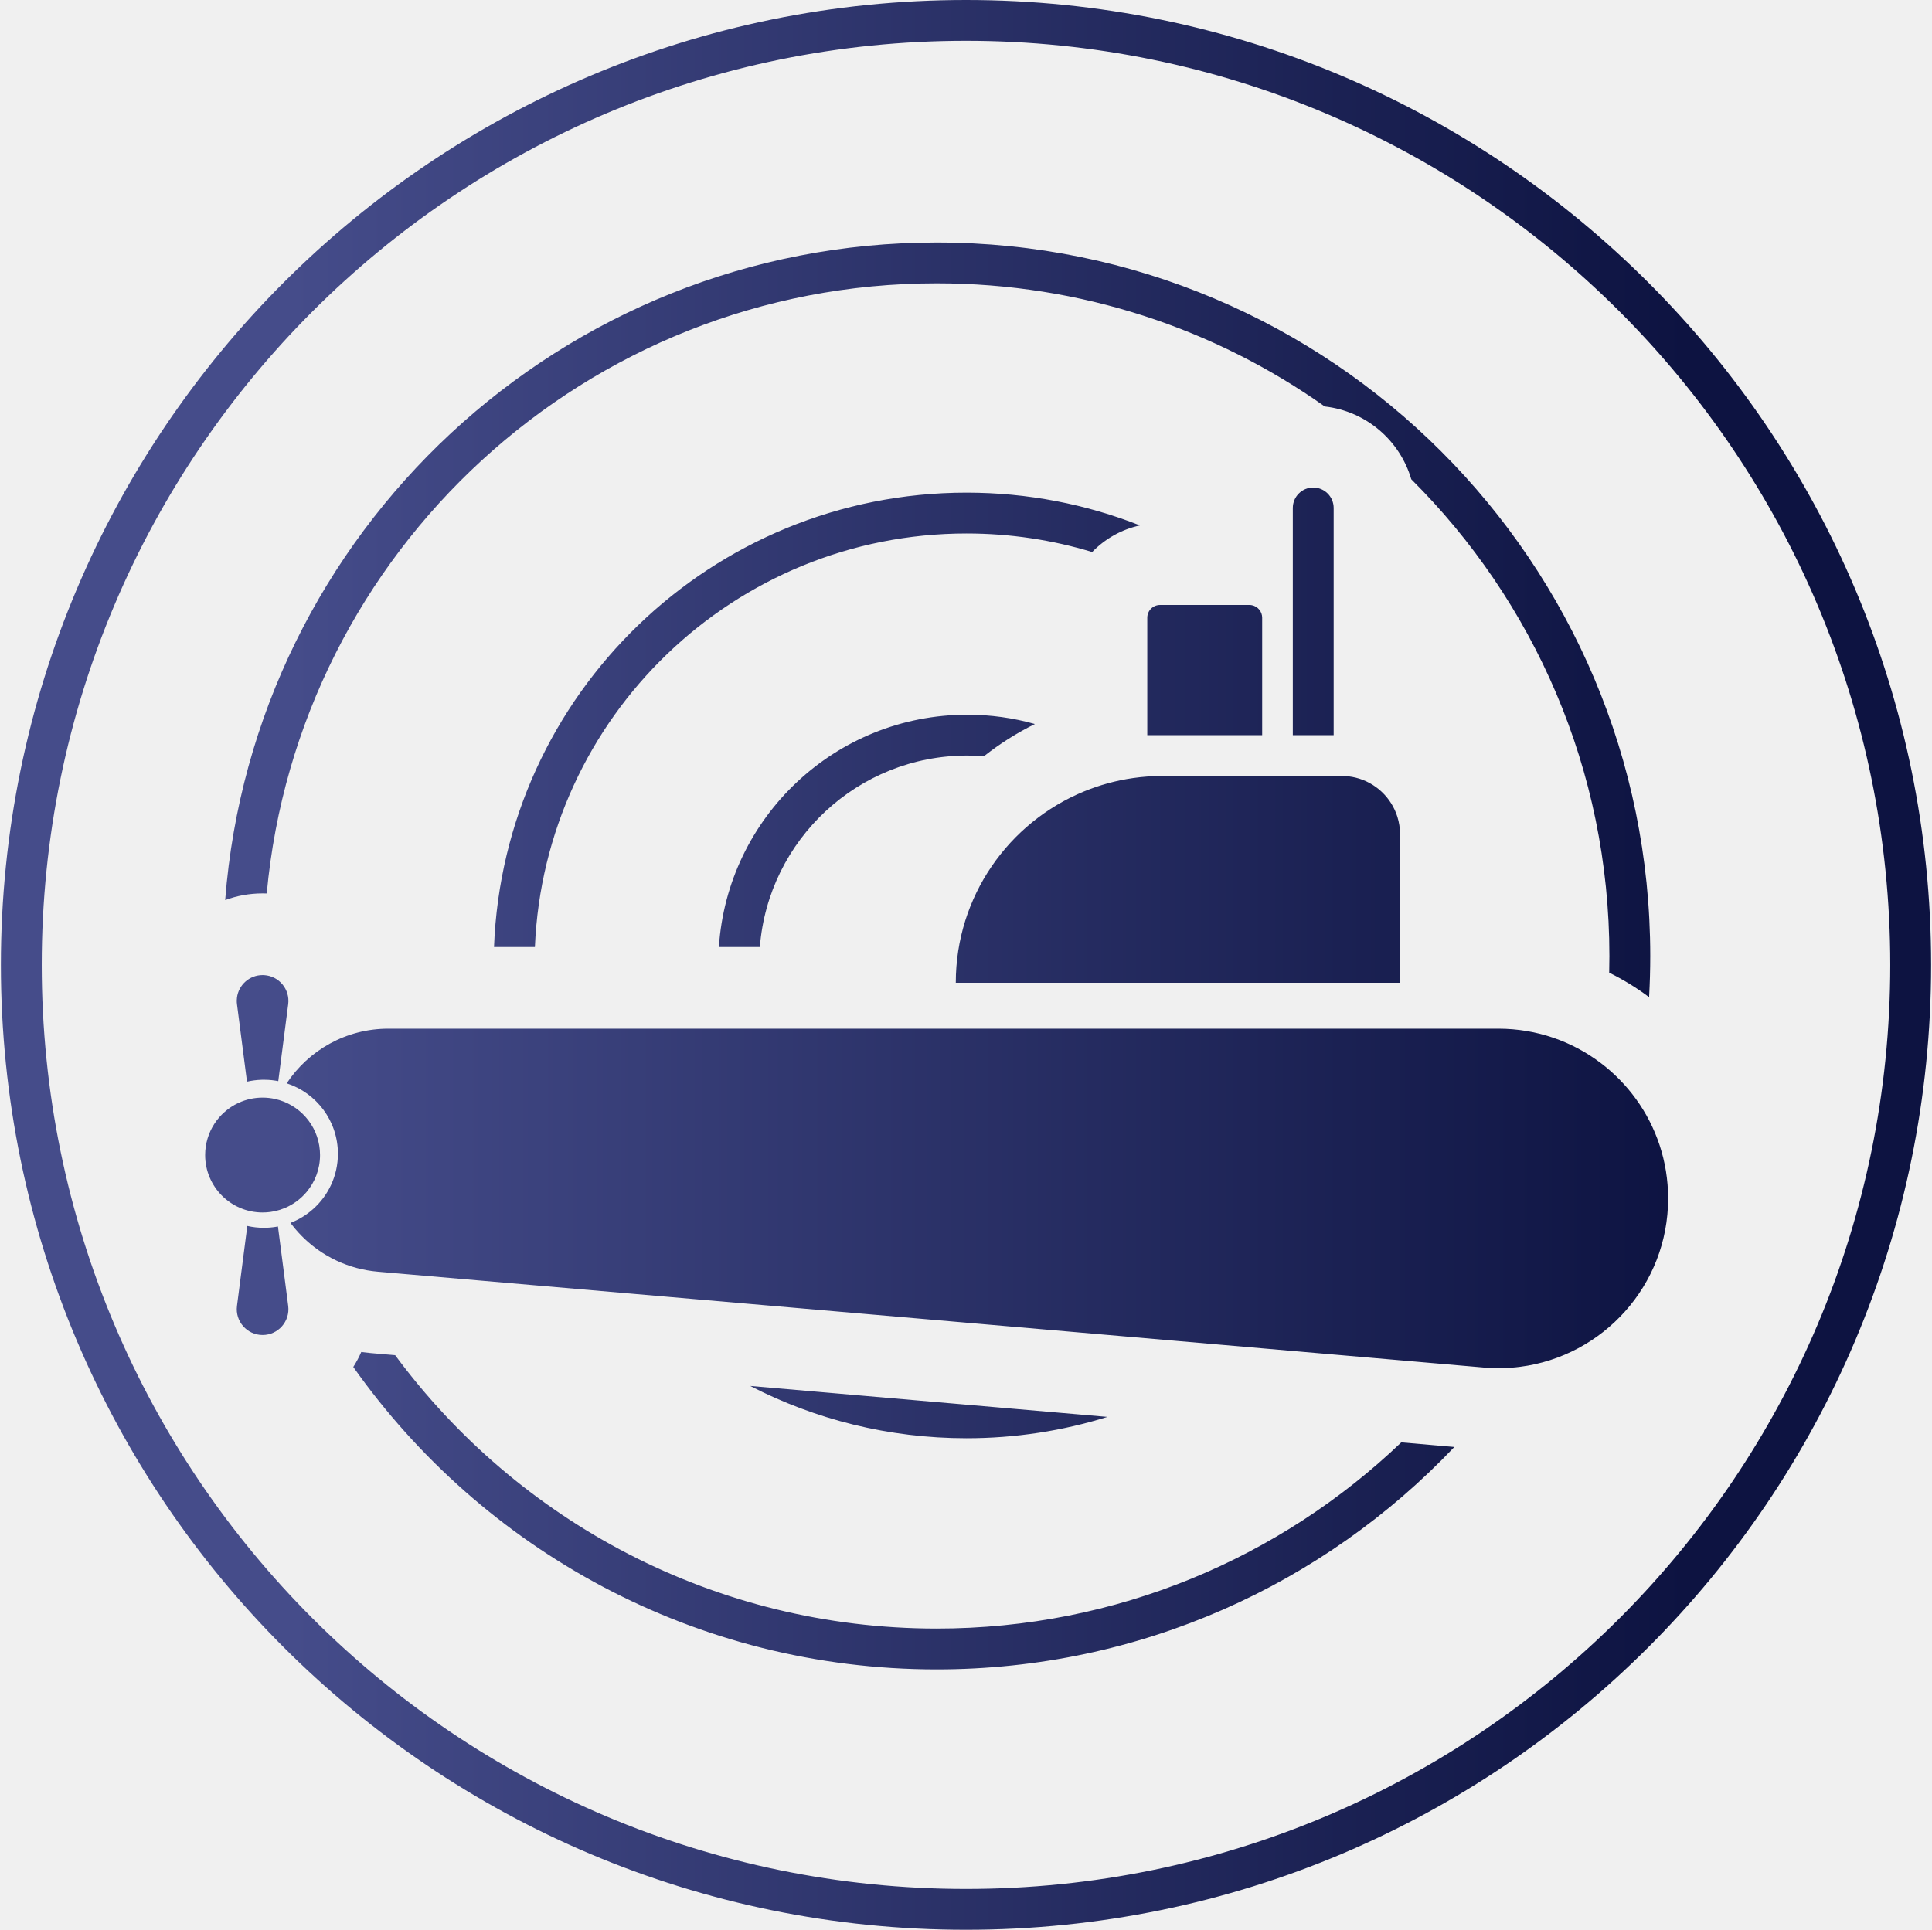
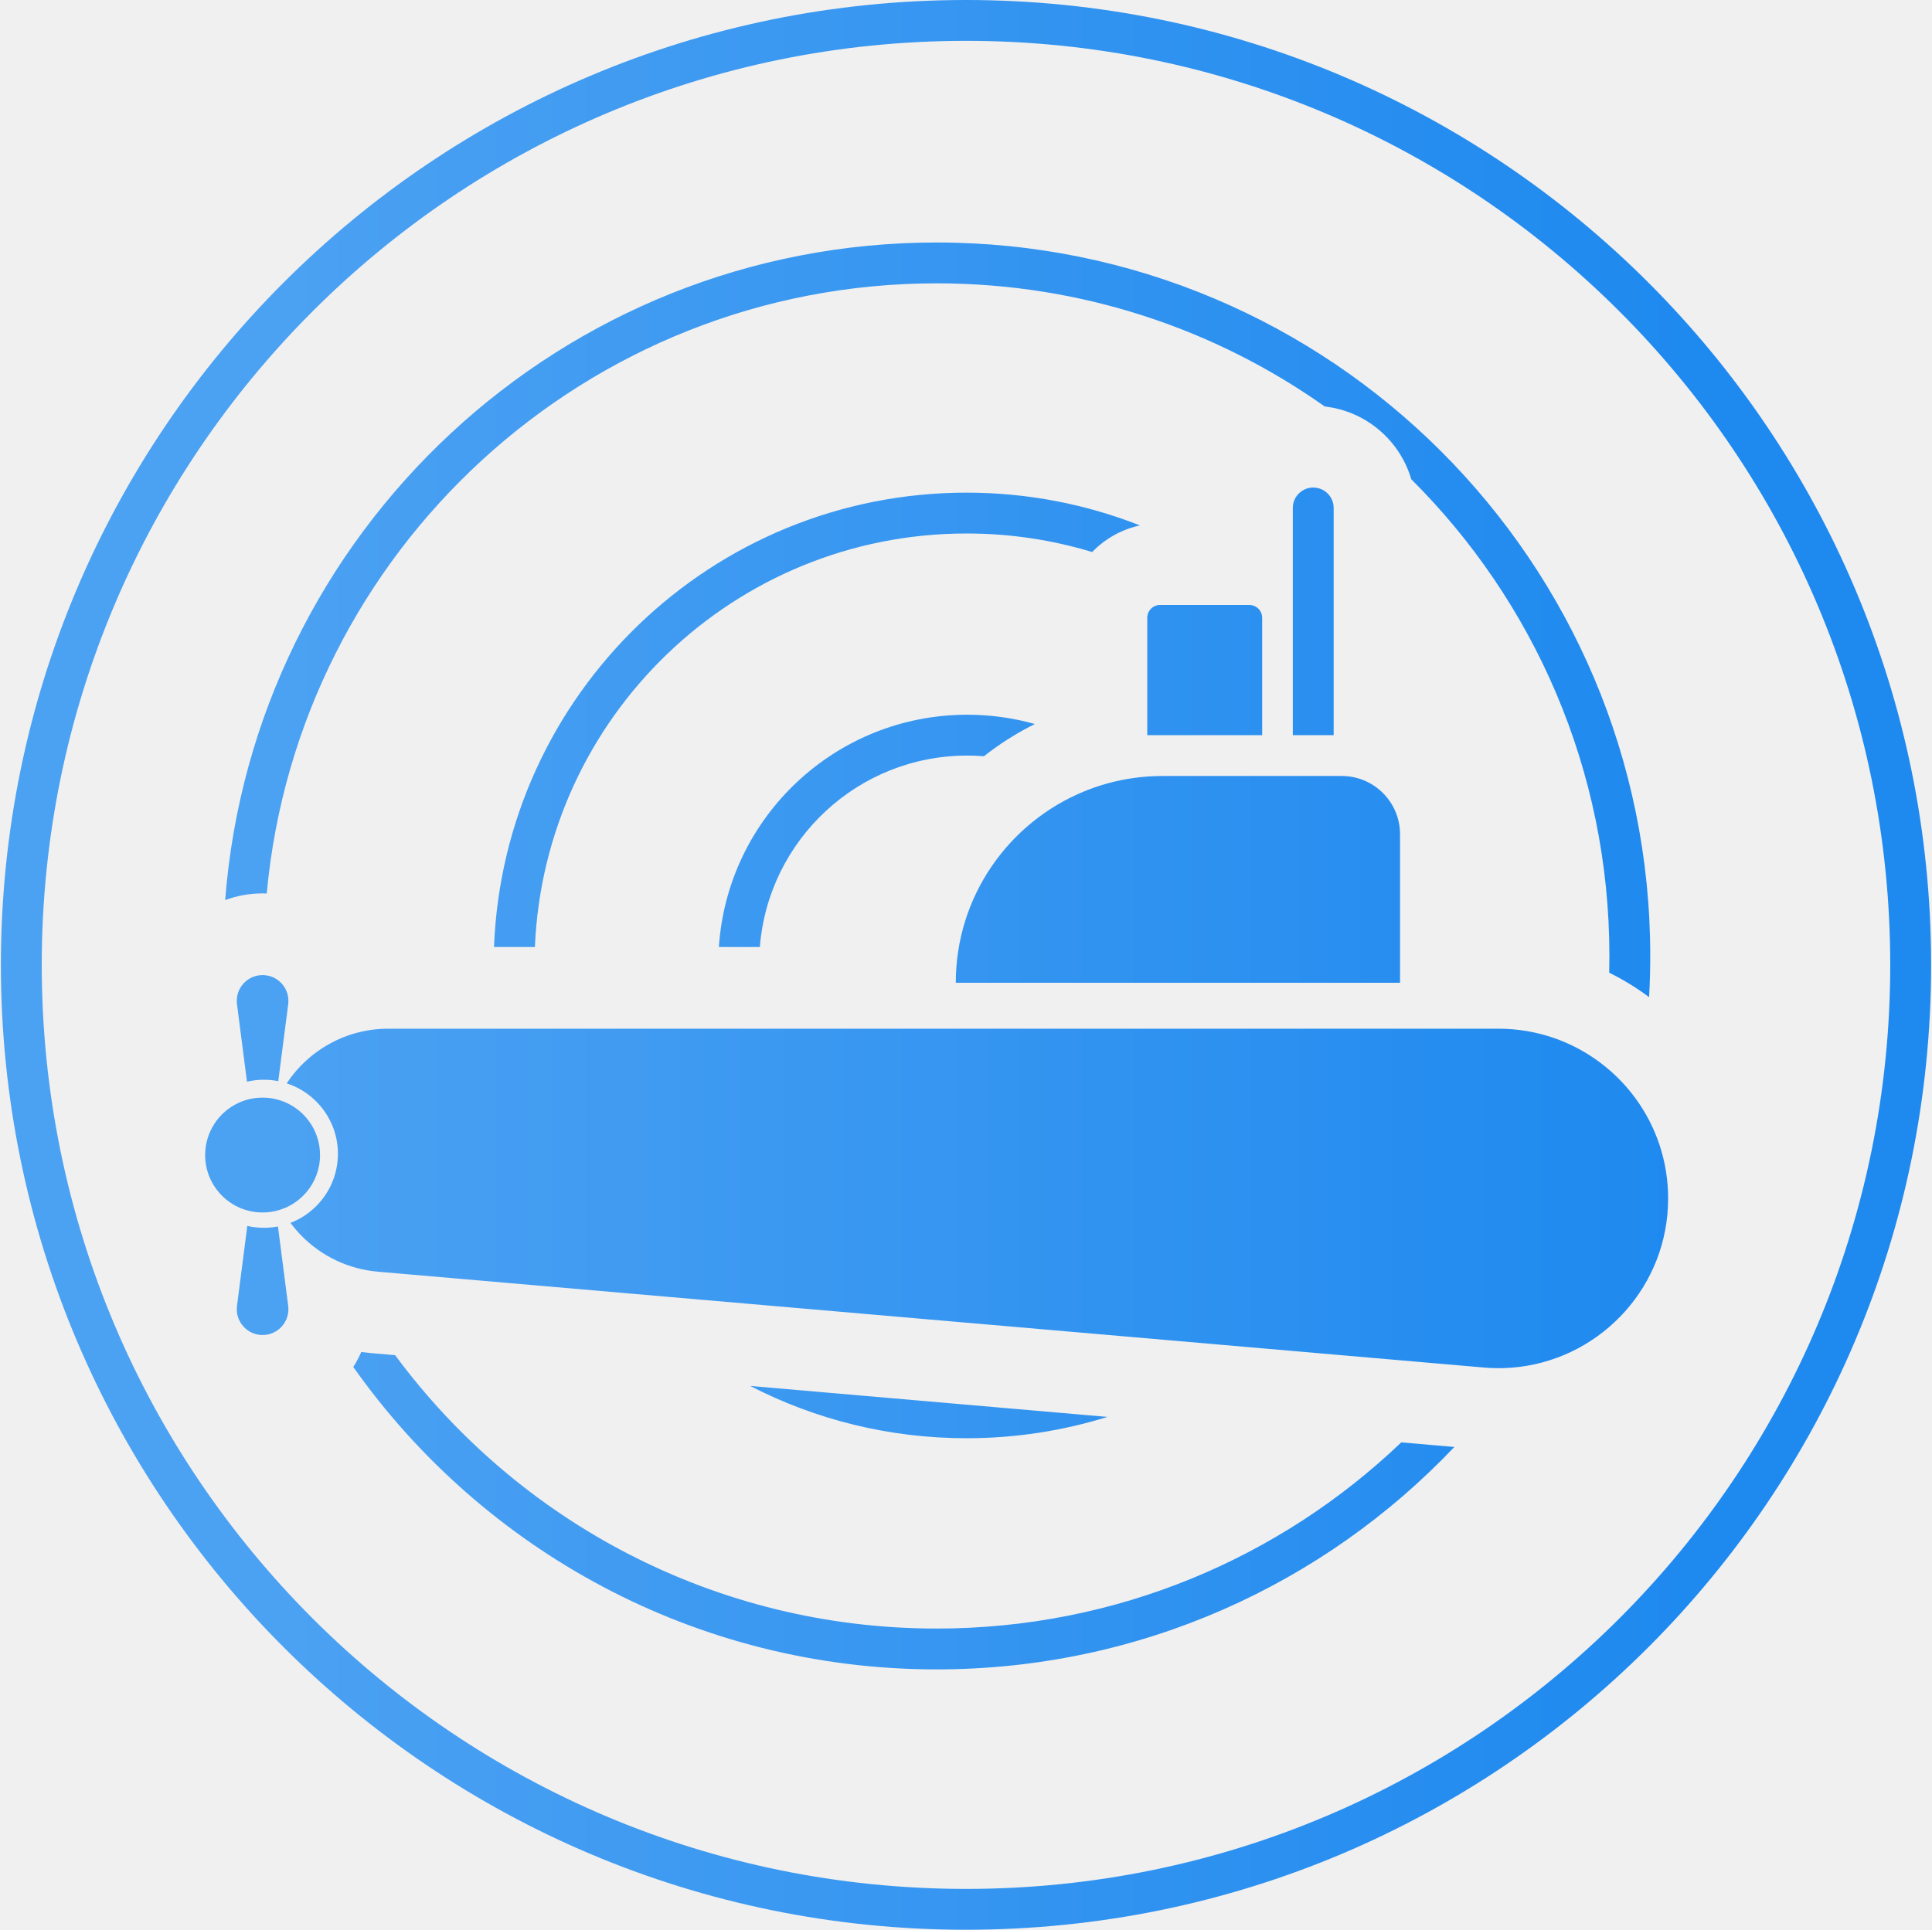
<svg xmlns="http://www.w3.org/2000/svg" width="1081" height="1080" viewBox="0 0 1081 1080" fill="none">
  <g clip-path="url(#clip0_2001_170)">
-     <path fill-rule="evenodd" clip-rule="evenodd" d="M1057.64 540C1057.64 825.61 826.11 1057.14 540.5 1057.14C254.89 1057.14 23.357 825.61 23.357 540C23.357 254.39 254.89 22.857 540.5 22.857C826.11 22.857 1057.64 254.39 1057.64 540ZM1080.5 540C1080.5 838.234 838.734 1080 540.5 1080C242.266 1080 0.5 838.234 0.5 540C0.5 241.766 242.266 0 540.5 0C838.734 0 1080.5 241.766 1080.5 540ZM900.5 535C900.5 538.133 900.462 541.256 900.386 544.371C908.268 548.248 915.736 552.841 922.702 558.065C923.137 550.432 923.357 542.742 923.357 535C923.357 314.481 744.591 135.714 524.071 135.714C314.074 135.714 141.941 297.827 125.992 503.733C132.491 501.322 139.538 500 146.929 500C147.704 500 148.476 500.015 149.244 500.043C166.879 308.536 327.962 158.571 524.071 158.571C604.961 158.571 679.892 184.085 741.255 227.505C764.352 230.107 783.281 246.479 789.639 268.218C858.116 336.386 900.5 430.743 900.5 535ZM915.336 615.025C909.827 607.423 903.219 600.669 895.745 594.996C879.804 582.895 859.924 575.714 838.366 575.714H803.067H779.984H675.688H651.83H430.598H406.741H301.645H278.562H217.271C193.488 575.714 172.599 587.888 160.419 606.293C177.047 611.679 189.071 627.292 189.071 645.714C189.071 658.013 183.713 669.059 175.202 676.647C171.511 679.938 167.226 682.579 162.529 684.388C162.637 684.534 162.746 684.679 162.855 684.824C162.999 685.014 163.143 685.204 163.289 685.393C164.459 686.911 165.691 688.379 166.983 689.793C171.455 694.685 176.636 698.927 182.371 702.352C184.322 703.517 186.336 704.588 188.409 705.558C195.474 708.863 203.213 710.998 211.389 711.706L350.099 723.73L387.148 726.941L660.139 750.603L697.152 753.812L822.345 764.663L830.163 765.341C837.105 765.943 843.924 765.785 850.543 764.938C896.842 759.02 933.357 719.437 933.357 670.705C933.357 649.907 926.673 630.67 915.336 615.025ZM745.371 411.429H723.357V381.823V348.764V284.286C723.357 277.974 728.474 272.857 734.786 272.857C741.098 272.857 746.214 277.974 746.214 284.286V373.496V411.429H745.371ZM540.814 275.714C575.056 275.714 607.778 282.218 637.813 294.059C627.447 296.307 618.215 301.597 611.097 308.947C588.856 302.2 565.259 298.571 540.814 298.571C410.759 298.571 304.691 401.273 299.288 530H276.412C281.83 388.646 398.134 275.714 540.814 275.714ZM700.5 338.714C700.038 338.621 699.561 338.571 699.071 338.571H674.052H649.071C645.127 338.571 641.929 341.769 641.929 345.714V411.429H706.214V364.011V345.714C706.214 342.259 703.76 339.376 700.5 338.714ZM541.214 400C554.33 400 567.023 401.813 579.056 405.202C568.905 410.22 559.357 416.274 550.551 423.226C547.471 422.982 544.357 422.857 541.214 422.857C480.038 422.857 429.882 470.04 425.151 530H402.233C407.012 457.404 467.409 400 541.214 400ZM634.049 435.446C624.46 436.811 615.25 439.351 606.569 442.916C564.447 460.215 534.786 501.644 534.786 550H657.156H680.094H782.367H783.357V466.896C783.357 463.498 782.838 460.222 781.874 457.143C778.494 446.347 769.653 437.965 758.586 435.234C756.075 434.614 753.449 434.286 750.747 434.286H650.5C644.915 434.286 639.422 434.681 634.049 435.446ZM419.741 775.652L619.629 792.978C594.735 800.735 568.263 804.914 540.814 804.914C497.185 804.914 456.021 794.355 419.741 775.652ZM156.308 615.676C169.485 619.69 179.071 631.94 179.071 646.429C179.071 654.327 176.222 661.561 171.496 667.157C168.231 671.023 164.07 674.107 159.333 676.09C157.585 676.822 155.759 677.404 153.87 677.82C153.013 678.009 152.144 678.163 151.264 678.282C149.846 678.473 148.399 678.571 146.929 678.571C129.177 678.571 114.786 664.181 114.786 646.429C114.786 633.556 122.352 622.451 133.281 617.319C135.533 616.261 137.928 615.457 140.429 614.943C142.528 614.512 144.702 614.286 146.929 614.286C147.167 614.286 147.405 614.288 147.643 614.294C149.731 614.339 151.769 614.584 153.741 615.009C154.61 615.197 155.467 615.419 156.308 615.676ZM147.793 545.74C156.08 546.226 162.333 553.656 161.255 562.008L155.7 605.069C155.17 604.964 154.636 604.87 154.099 604.786C152.838 604.588 151.558 604.448 150.262 604.367C149.396 604.313 148.522 604.286 147.643 604.286C147.404 604.286 147.166 604.288 146.929 604.292C146.77 604.294 146.611 604.298 146.453 604.302C143.62 604.382 140.859 604.747 138.196 605.368L132.602 562.008C132.51 561.295 132.471 560.589 132.483 559.893C132.492 559.359 132.53 558.831 132.597 558.311C133.493 551.298 139.488 545.714 146.929 545.714C147.219 545.714 147.507 545.723 147.793 545.74ZM155.985 689.997L161.255 730.849C162.37 739.489 155.64 747.143 146.929 747.143C138.217 747.143 131.487 739.489 132.602 730.849L138.375 686.102C141.354 686.783 144.457 687.143 147.643 687.143C149.999 687.143 152.309 686.946 154.558 686.568C154.699 686.545 154.84 686.52 154.98 686.495C155.161 686.463 155.341 686.429 155.52 686.395L155.985 689.997ZM202.128 756.665C200.859 759.577 199.365 762.374 197.666 765.033C269.956 867.421 389.205 934.286 524.071 934.286C638.114 934.286 740.99 886.475 813.748 809.804L784.052 807.23C716.477 871.783 624.904 911.429 524.071 911.429C399.833 911.429 289.652 851.241 221.096 758.433L207.441 757.25C205.657 757.095 203.886 756.9 202.128 756.665Z" fill="url(#paint0_linear_2001_170)" />
+     <path fill-rule="evenodd" clip-rule="evenodd" d="M1057.64 540C1057.64 825.61 826.11 1057.14 540.5 1057.14C254.89 1057.14 23.357 825.61 23.357 540C23.357 254.39 254.89 22.857 540.5 22.857C826.11 22.857 1057.64 254.39 1057.64 540ZM1080.5 540C1080.5 838.234 838.734 1080 540.5 1080C242.266 1080 0.5 838.234 0.5 540C0.5 241.766 242.266 0 540.5 0C838.734 0 1080.5 241.766 1080.5 540ZM900.5 535C900.5 538.133 900.462 541.256 900.386 544.371C908.268 548.248 915.736 552.841 922.702 558.065C923.137 550.432 923.357 542.742 923.357 535C923.357 314.481 744.591 135.714 524.071 135.714C314.074 135.714 141.941 297.827 125.992 503.733C132.491 501.322 139.538 500 146.929 500C147.704 500 148.476 500.015 149.244 500.043C166.879 308.536 327.962 158.571 524.071 158.571C604.961 158.571 679.892 184.085 741.254 227.505C764.352 230.107 783.281 246.479 789.639 268.218C858.116 336.386 900.5 430.743 900.5 535ZM915.336 615.025C909.827 607.423 903.219 600.669 895.745 594.996C879.804 582.895 859.924 575.714 838.366 575.714H803.067H779.984H675.688H651.83H430.598H406.741H301.645H278.562H217.271C193.488 575.714 172.599 587.888 160.419 606.293C177.047 611.679 189.071 627.292 189.071 645.714C189.071 658.013 183.713 669.059 175.203 676.647C171.511 679.938 167.226 682.579 162.529 684.388C162.637 684.534 162.746 684.679 162.855 684.824C162.999 685.014 163.143 685.204 163.289 685.393C164.459 686.911 165.691 688.379 166.983 689.793C171.455 694.685 176.636 698.927 182.371 702.352C184.322 703.517 186.336 704.588 188.409 705.558C195.474 708.863 203.213 710.998 211.389 711.706L350.099 723.73L387.148 726.941L660.139 750.603L697.152 753.812L822.345 764.663L830.163 765.341C837.105 765.943 843.924 765.785 850.543 764.938C896.842 759.02 933.357 719.437 933.357 670.705C933.357 649.907 926.673 630.67 915.336 615.025ZM745.371 411.429H723.357V381.823V348.764V284.286C723.357 277.974 728.474 272.857 734.786 272.857C741.098 272.857 746.214 277.974 746.214 284.286V373.496V411.429H745.371ZM540.814 275.714C575.056 275.714 607.778 282.218 637.813 294.059C627.447 296.307 618.215 301.597 611.097 308.947C588.856 302.2 565.259 298.571 540.814 298.571C410.759 298.571 304.691 401.273 299.288 530H276.412C281.83 388.646 398.134 275.714 540.814 275.714ZM700.5 338.714C700.038 338.621 699.561 338.571 699.071 338.571H674.052H649.071C645.127 338.571 641.929 341.769 641.929 345.714V411.429H706.214V364.011V345.714C706.214 342.259 703.76 339.376 700.5 338.714ZM541.214 400C554.33 400 567.023 401.813 579.056 405.202C568.905 410.22 559.357 416.274 550.551 423.226C547.471 422.982 544.357 422.857 541.214 422.857C480.038 422.857 429.882 470.04 425.151 530H402.233C407.012 457.404 467.409 400 541.214 400ZM634.049 435.446C624.46 436.811 615.25 439.351 606.569 442.916C564.447 460.215 534.786 501.644 534.786 550H657.156H680.094H782.367H783.357V466.896C783.357 463.498 782.838 460.222 781.874 457.143C778.494 446.347 769.653 437.965 758.586 435.234C756.075 434.614 753.449 434.286 750.747 434.286H650.5C644.915 434.286 639.422 434.681 634.049 435.446ZM419.741 775.652L619.629 792.978C594.735 800.735 568.263 804.914 540.814 804.914C497.185 804.914 456.021 794.355 419.741 775.652ZM156.308 615.676C169.485 619.69 179.071 631.94 179.071 646.429C179.071 654.327 176.222 661.561 171.496 667.157C168.231 671.023 164.07 674.107 159.333 676.09C157.585 676.822 155.759 677.404 153.87 677.82C153.013 678.009 152.144 678.163 151.264 678.282C149.846 678.473 148.399 678.571 146.929 678.571C129.177 678.571 114.786 664.181 114.786 646.429C114.786 633.556 122.352 622.451 133.281 617.319C135.533 616.261 137.928 615.457 140.429 614.943C142.528 614.512 144.702 614.286 146.929 614.286C147.167 614.286 147.405 614.288 147.643 614.293C149.731 614.339 151.769 614.584 153.741 615.009C154.61 615.197 155.467 615.419 156.308 615.676ZM147.793 545.74C156.08 546.226 162.333 553.656 161.255 562.008L155.7 605.069C155.17 604.964 154.636 604.87 154.099 604.786C152.838 604.588 151.558 604.448 150.262 604.367C149.396 604.313 148.522 604.286 147.643 604.286C147.404 604.286 147.166 604.288 146.929 604.292C146.77 604.294 146.611 604.298 146.453 604.302C143.62 604.382 140.859 604.747 138.196 605.368L132.602 562.008C132.51 561.295 132.471 560.589 132.483 559.893C132.492 559.359 132.53 558.831 132.597 558.311C133.493 551.298 139.488 545.714 146.929 545.714C147.219 545.714 147.507 545.723 147.793 545.74ZM155.985 689.997L161.255 730.849C162.37 739.489 155.64 747.143 146.929 747.143C138.217 747.143 131.487 739.489 132.602 730.849L138.375 686.102C141.354 686.783 144.457 687.143 147.643 687.143C149.999 687.143 152.309 686.946 154.558 686.568C154.699 686.545 154.84 686.52 154.98 686.495C155.161 686.463 155.341 686.429 155.52 686.395L155.985 689.997ZM202.128 756.665C200.859 759.577 199.365 762.374 197.666 765.033C269.956 867.421 389.205 934.286 524.071 934.286C638.114 934.286 740.99 886.475 813.748 809.804L784.052 807.23C716.477 871.783 624.904 911.429 524.071 911.429C399.833 911.429 289.652 851.241 221.096 758.433L207.441 757.25C205.657 757.095 203.886 756.9 202.128 756.665Z" fill="url(#paint0_linear_2001_170)" />
  </g>
  <defs>
    <linearGradient id="paint0_linear_2001_170" x1="162.777" y1="539.999" x2="943.651" y2="539.999" gradientUnits="userSpaceOnUse">
-       <stop stop-color="#454C8A" />
-       <stop offset="1" stop-color="#0D1341" />
+       <stop stop-color="#4BA1F2" />
+       <stop offset="1" stop-color="#1E89EF" />
    </linearGradient>
    <clipPath id="clip0_2001_170">
      <rect width="1080" height="1080" fill="white" transform="translate(0.5)" />
    </clipPath>
  </defs>
</svg>
